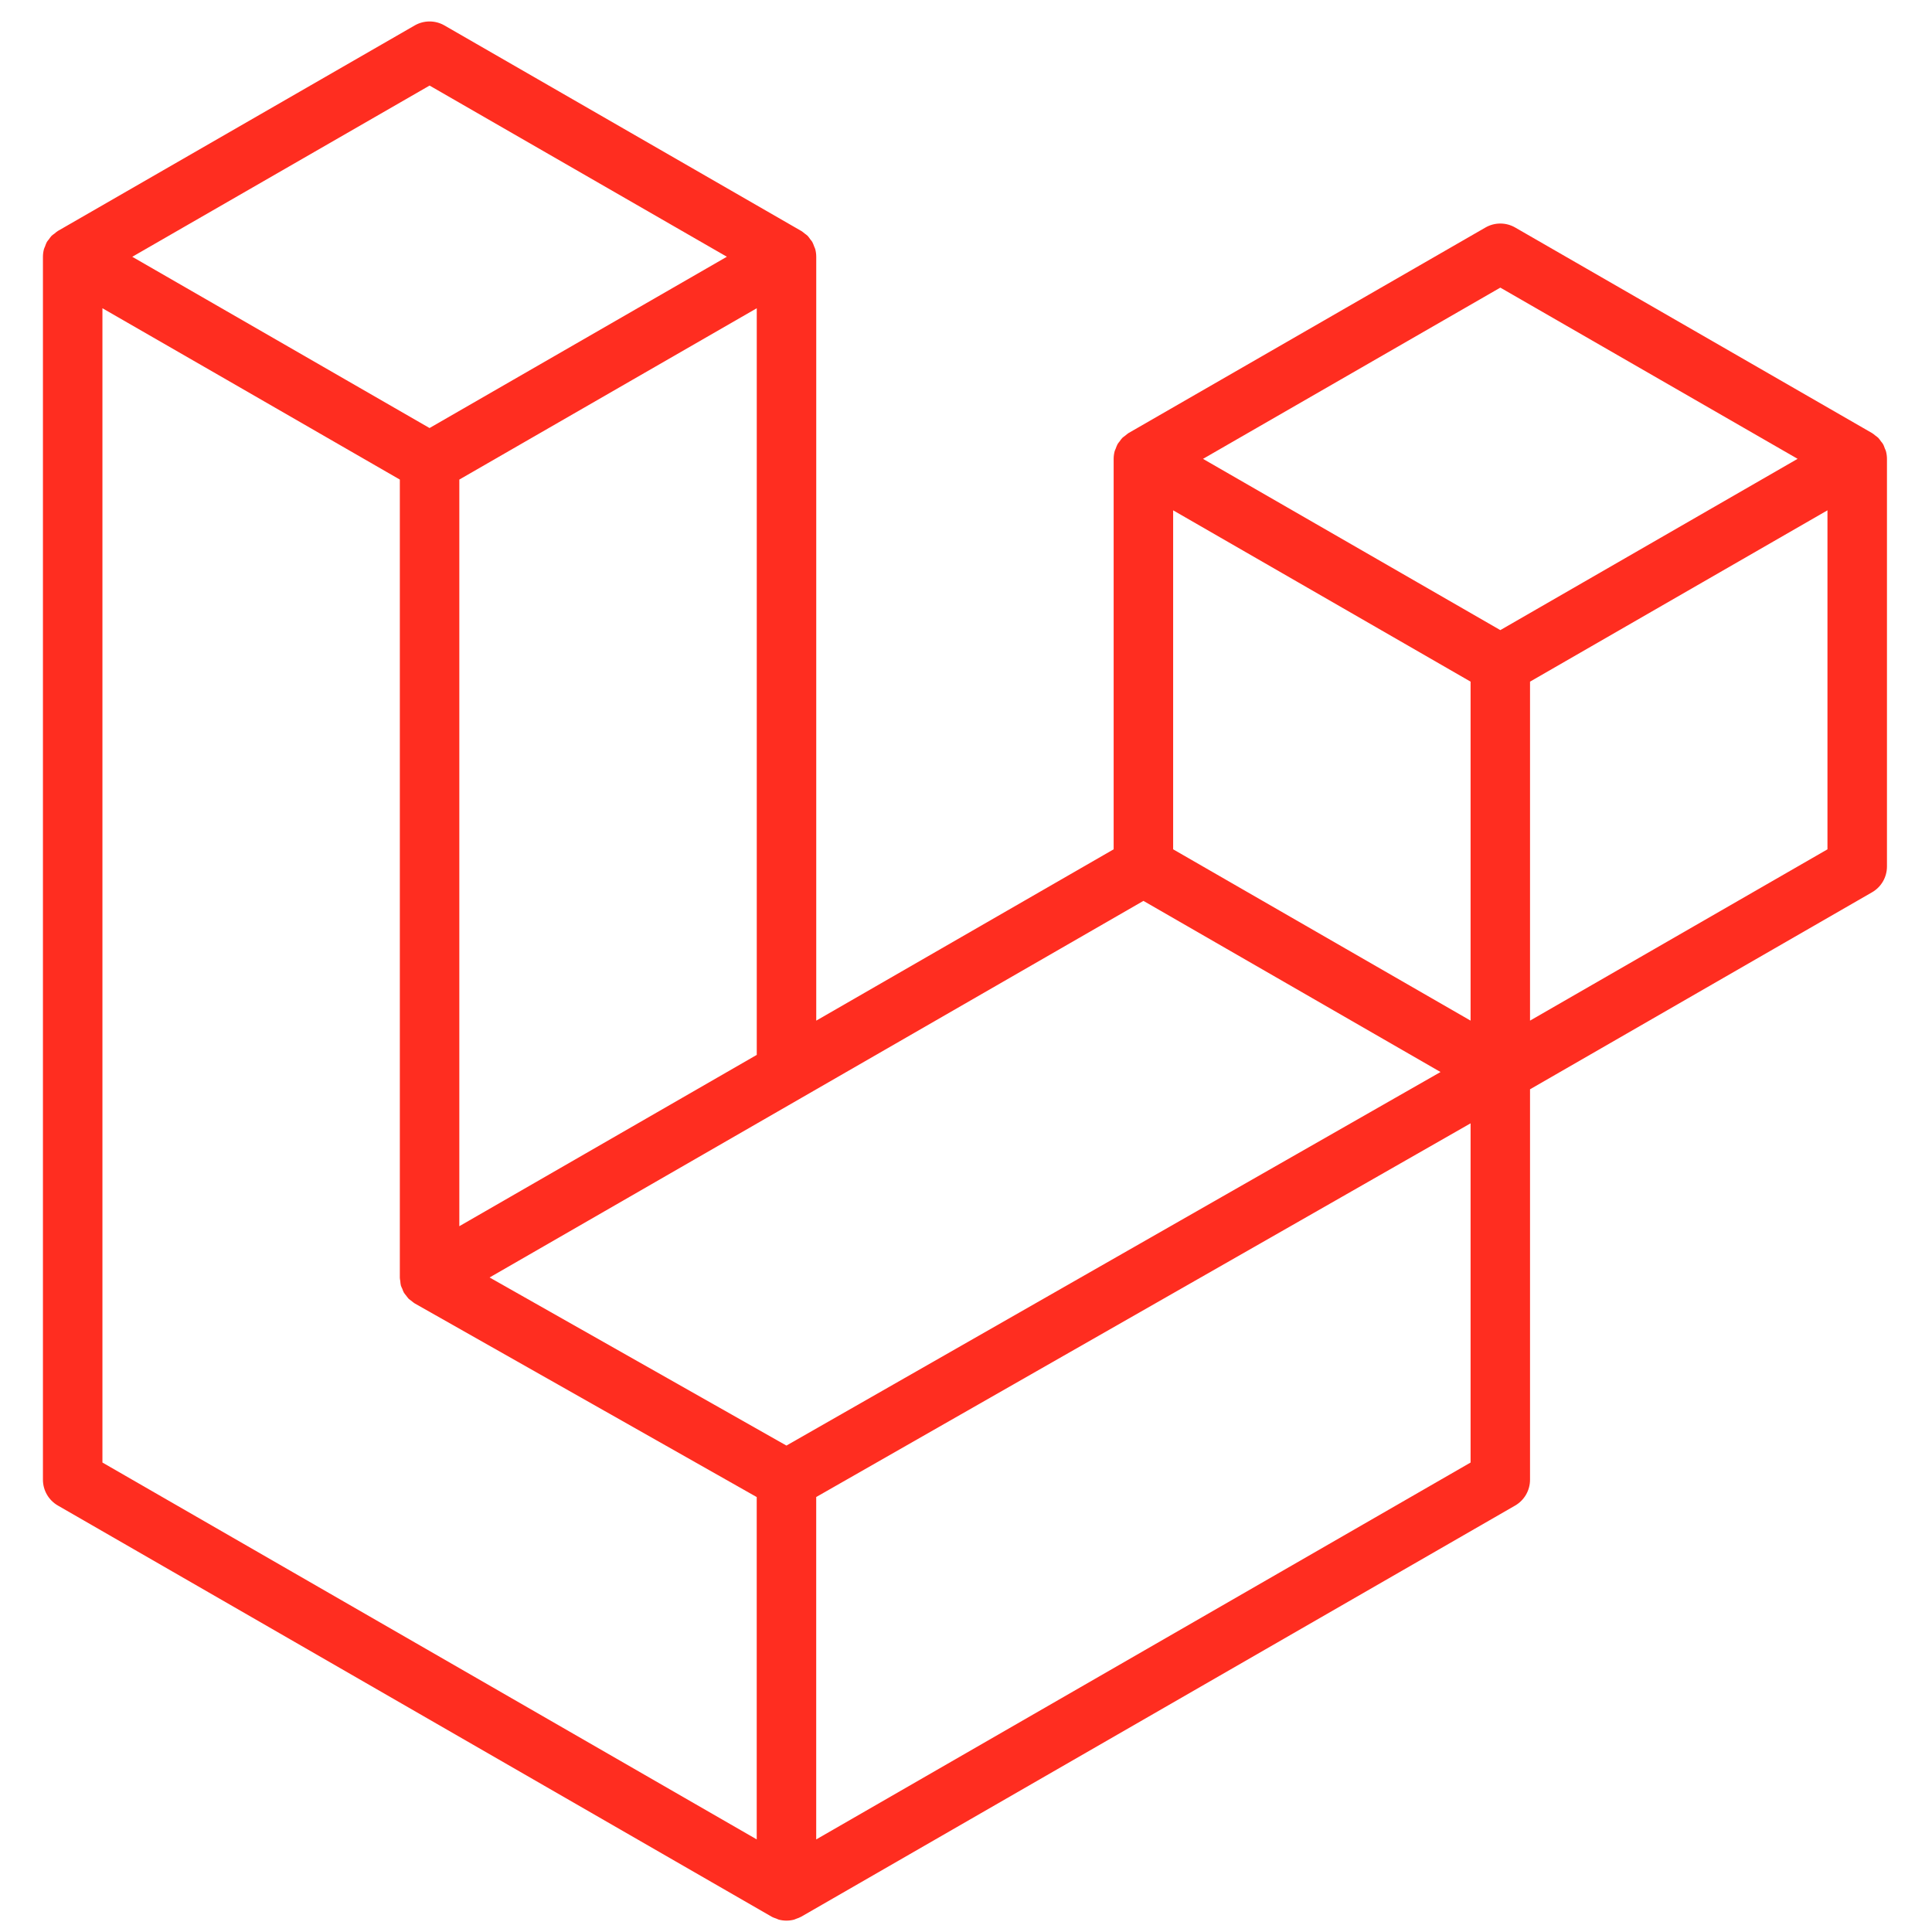
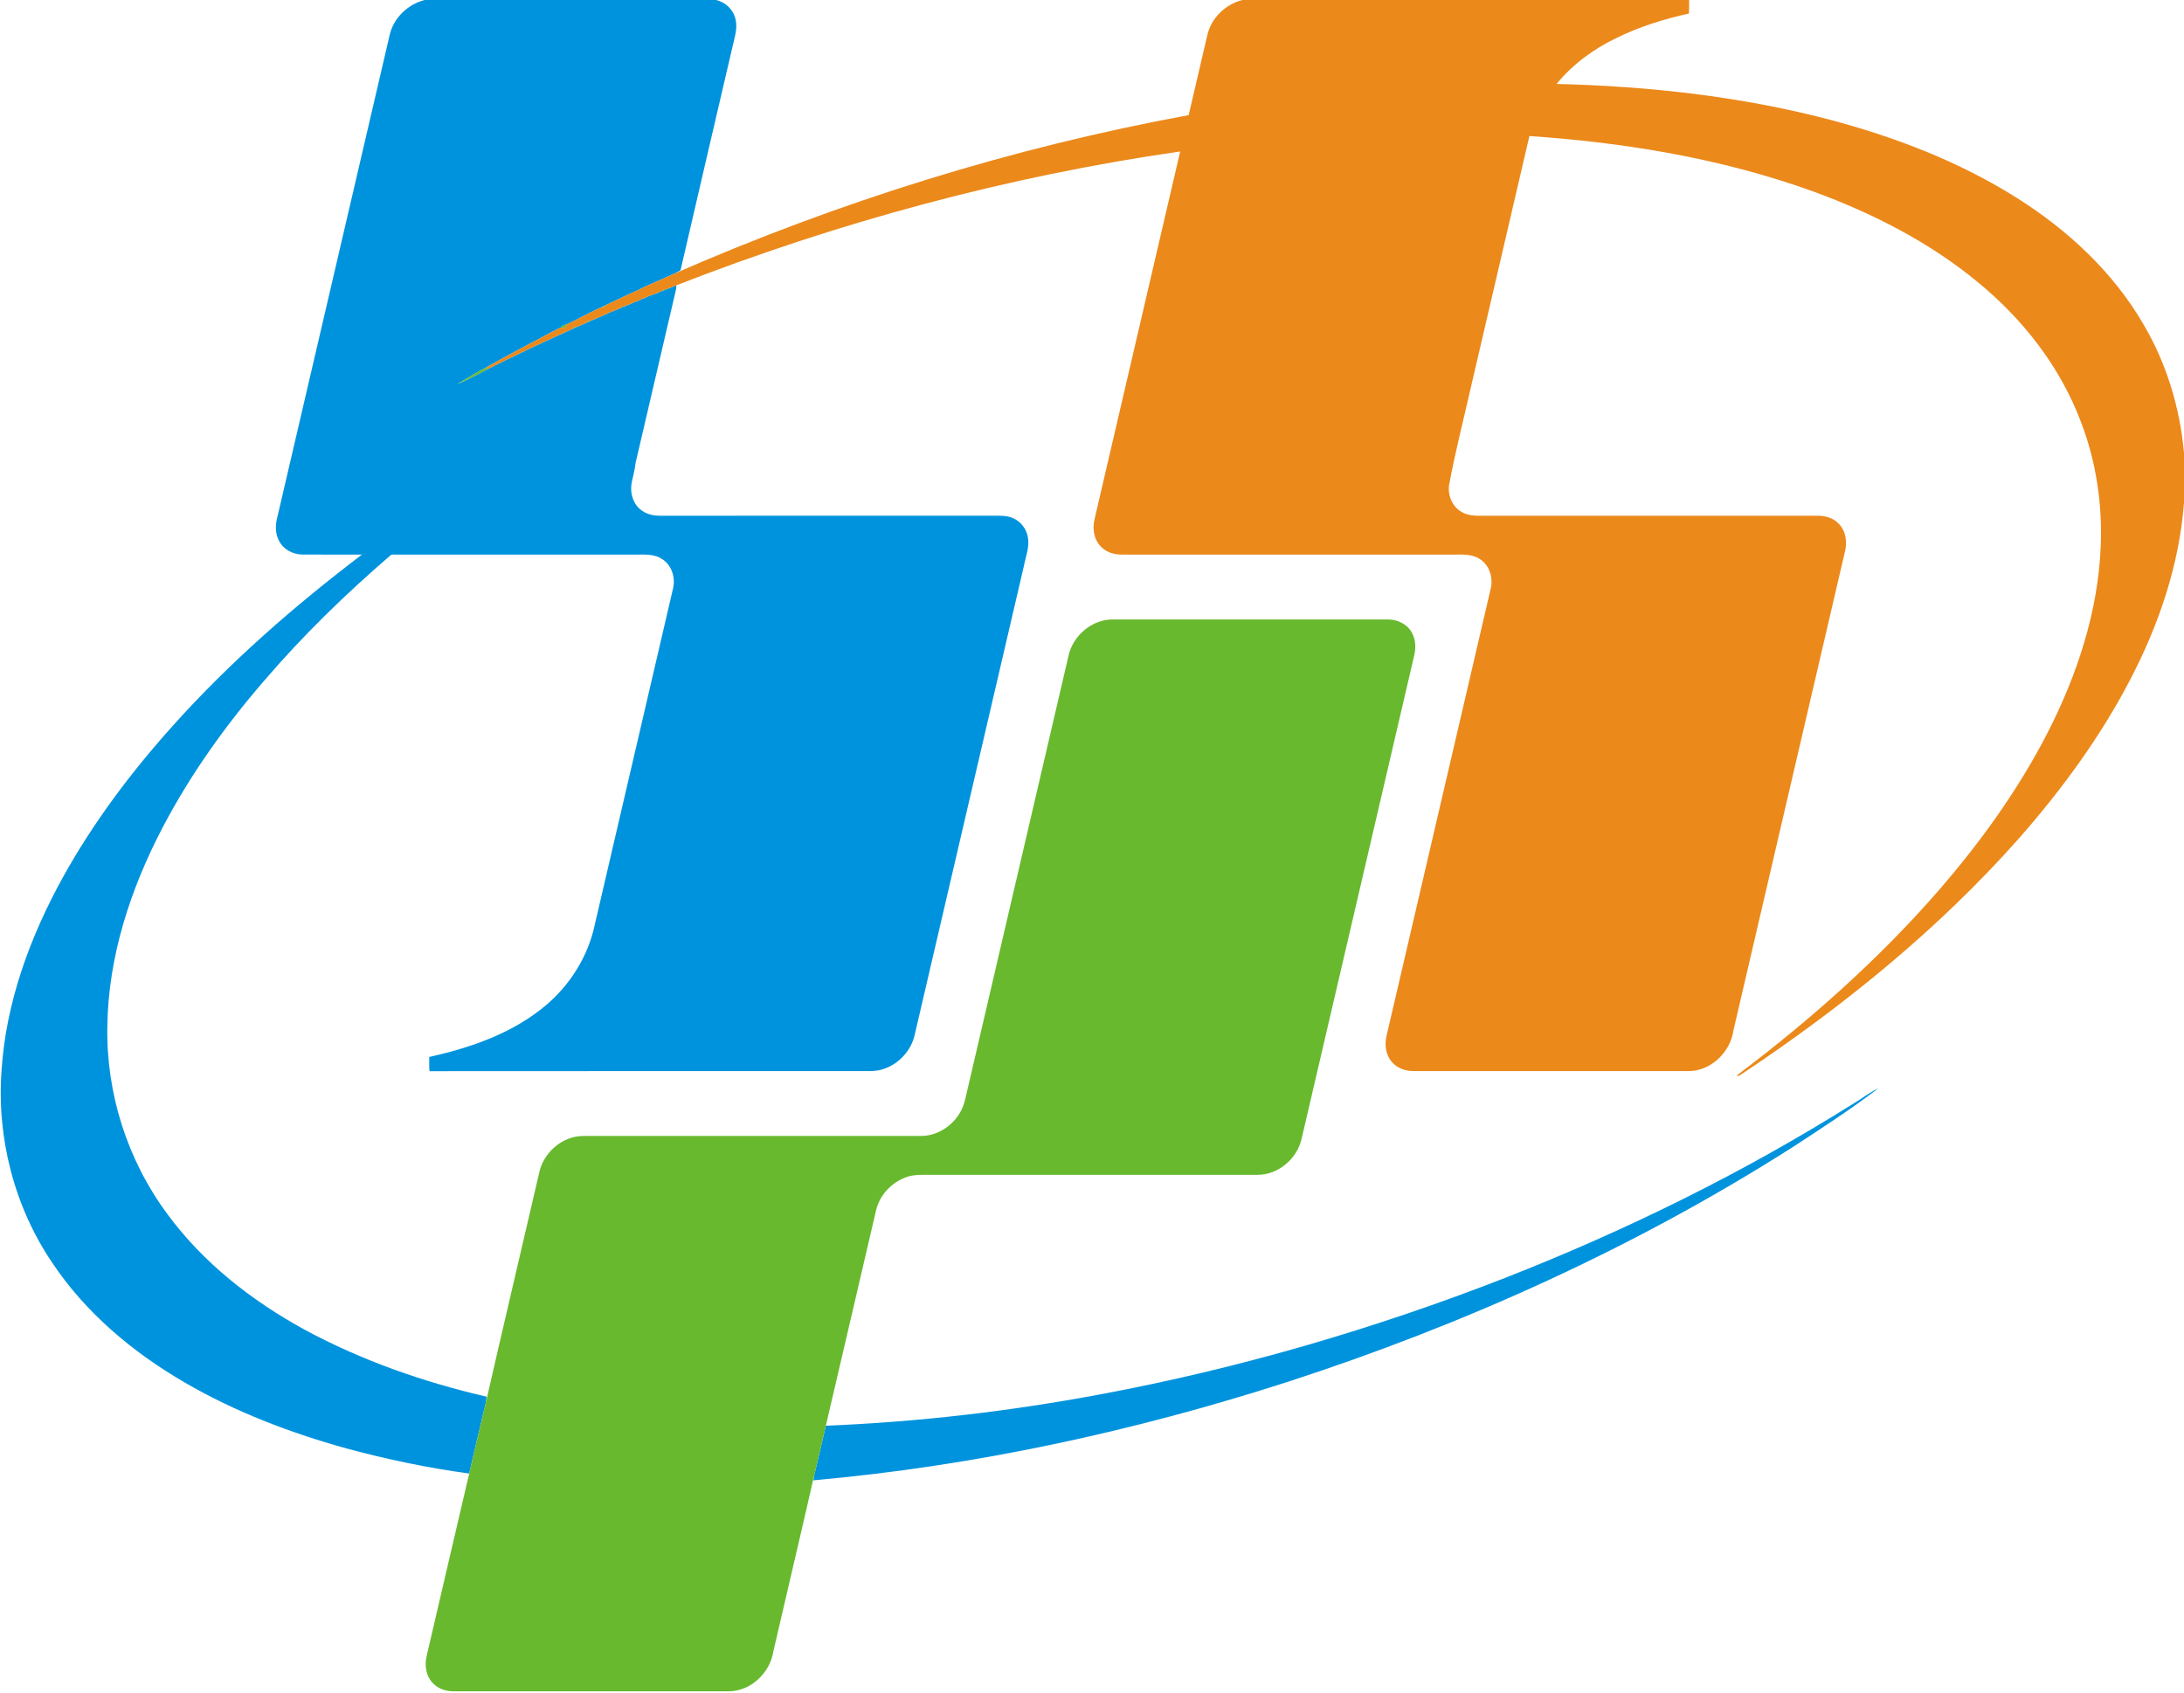
- <svg xmlns="http://www.w3.org/2000/svg" width="166" height="166" viewBox="0 0 166 166" fill="none">
-   <path fill-rule="evenodd" clip-rule="evenodd" d="M162.041 38.759C162.099 38.977 162.129 39.201 162.13 39.426V74.452C162.13 74.902 162.011 75.344 161.786 75.733C161.561 76.122 161.237 76.444 160.847 76.668L131.462 93.594V127.141C131.462 128.054 130.977 128.897 130.186 129.357L68.847 164.683C68.707 164.763 68.554 164.814 68.401 164.868C68.343 164.887 68.289 164.922 68.228 164.938C67.8 165.051 67.349 165.051 66.92 164.938C66.85 164.919 66.786 164.881 66.719 164.855C66.579 164.804 66.432 164.76 66.298 164.683L4.972 129.357C4.583 129.133 4.259 128.81 4.034 128.421C3.808 128.032 3.69 127.591 3.689 127.141L3.689 22.063C3.689 21.834 3.721 21.61 3.779 21.393C3.798 21.32 3.843 21.253 3.868 21.179C3.916 21.045 3.961 20.908 4.031 20.783C4.079 20.7 4.149 20.633 4.206 20.557C4.28 20.454 4.347 20.349 4.433 20.26C4.506 20.186 4.602 20.132 4.685 20.068C4.778 19.992 4.861 19.909 4.966 19.848L35.633 2.185C36.022 1.961 36.462 1.844 36.91 1.844C37.358 1.844 37.798 1.961 38.186 2.185L68.851 19.848H68.857C68.959 19.912 69.045 19.992 69.138 20.065C69.221 20.129 69.313 20.186 69.387 20.257C69.476 20.349 69.54 20.454 69.616 20.557C69.671 20.633 69.744 20.7 69.789 20.783C69.862 20.911 69.904 21.045 69.955 21.179C69.98 21.253 70.025 21.32 70.044 21.396C70.103 21.614 70.133 21.838 70.133 22.063V87.694L95.686 72.974V39.423C95.686 39.2 95.718 38.973 95.775 38.759C95.798 38.683 95.839 38.615 95.865 38.542C95.916 38.408 95.96 38.271 96.031 38.146C96.079 38.063 96.149 37.996 96.203 37.92C96.279 37.818 96.343 37.712 96.433 37.623C96.506 37.549 96.599 37.495 96.681 37.431C96.777 37.355 96.86 37.272 96.962 37.211L127.633 19.548C128.021 19.324 128.461 19.206 128.91 19.206C129.358 19.206 129.798 19.324 130.186 19.548L160.85 37.211C160.959 37.275 161.042 37.355 161.137 37.428C161.217 37.492 161.31 37.549 161.383 37.62C161.473 37.712 161.536 37.818 161.613 37.92C161.67 37.996 161.741 38.063 161.785 38.146C161.859 38.271 161.9 38.408 161.951 38.542C161.98 38.615 162.021 38.683 162.041 38.759ZM157.018 72.974V43.848L146.287 50.028L131.462 58.568V87.694L157.021 72.974H157.018ZM126.354 125.663V96.518L111.771 104.85L70.13 128.626V158.046L126.354 125.663ZM8.801 26.485V125.663L65.018 158.043V128.629L35.649 112L35.64 111.994L35.627 111.988C35.528 111.93 35.445 111.847 35.353 111.777C35.273 111.713 35.18 111.662 35.11 111.592L35.104 111.582C35.021 111.502 34.963 111.403 34.893 111.314C34.829 111.228 34.753 111.154 34.702 111.065L34.699 111.055C34.641 110.96 34.606 110.845 34.565 110.736C34.523 110.64 34.469 110.551 34.443 110.449C34.411 110.328 34.405 110.197 34.392 110.072C34.379 109.976 34.354 109.881 34.354 109.785V109.778V41.205L19.532 32.662L8.801 26.485ZM36.913 7.35L11.364 22.063L36.907 36.777L62.453 22.06L36.907 7.35H36.913ZM50.2 99.174L65.022 90.637V26.485L54.291 32.665L39.466 41.205V105.357L50.2 99.174ZM128.91 24.713L103.363 39.426L128.91 54.14L154.453 39.423L128.91 24.713ZM126.354 58.568L111.529 50.028L100.798 43.848V72.974L115.619 81.511L126.354 87.694V58.568ZM67.571 124.205L105.042 102.803L123.772 92.109L98.245 77.405L68.854 94.334L42.066 109.762L67.571 124.205Z" fill="#FF2D20" />
+ <svg xmlns="http://www.w3.org/2000/svg" width="1381pt" height="1070pt" viewBox="0 0 1381 1070" version="1.1">
+   <g id="#0093ddff">
+     <path fill="#0093dd" opacity="1.00" d=" M 268.54 0.00 L 452.70 0.00 C 458.67 1.27 463.72 6.05 465.05 12.04 C 466.56 17.59 464.60 23.18 463.41 28.58 C 452.39 76.05 441.24 123.49 430.30 170.98 C 429.06 171.67 427.82 172.35 426.55 172.98 L 425.79 173.31 C 425.63 173.38 425.31 173.52 425.16 173.59 C 422.96 174.55 420.78 175.52 418.59 176.49 C 418.23 176.66 417.51 177.01 417.14 177.19 L 416.69 177.39 C 416.61 177.43 416.45 177.50 416.37 177.53 C 414.10 178.48 411.83 179.43 409.60 180.47 C 409.54 180.50 409.41 180.56 409.35 180.59 L 407.65 181.38 C 407.58 181.42 407.42 181.50 407.34 181.53 L 405.57 182.37 C 405.21 182.57 404.49 182.96 404.13 183.16 L 403.67 183.37 C 403.60 183.41 403.44 183.48 403.37 183.51 C 400.41 184.75 397.53 186.12 394.63 187.46 C 394.55 187.50 394.39 187.57 394.31 187.61 L 393.87 187.83 C 393.50 188.01 392.77 188.37 392.41 188.55 L 390.60 189.39 C 390.52 189.42 390.37 189.50 390.29 189.53 L 388.58 190.34 C 388.50 190.38 388.33 190.46 388.24 190.50 L 386.59 191.29 C 386.51 191.33 386.36 191.40 386.28 191.44 L 384.60 192.23 C 384.52 192.27 384.35 192.35 384.26 192.39 L 383.06 192.94 C 382.54 193.21 381.49 193.76 380.96 194.03 C 379.91 194.48 378.87 194.94 377.84 195.42 C 377.69 195.50 377.38 195.64 377.23 195.72 C 376.03 196.29 374.83 196.87 373.64 197.46 C 373.57 197.49 373.45 197.55 373.38 197.59 C 371.49 198.61 369.57 199.56 367.63 200.47 C 367.55 200.51 367.40 200.59 367.33 200.62 L 366.89 200.85 C 366.54 201.04 365.85 201.43 365.51 201.63 C 363.07 202.81 360.66 204.04 358.24 205.23 C 356.95 205.35 355.52 205.71 354.93 207.00 C 350.68 208.96 346.55 211.17 342.42 213.37 C 342.08 213.55 341.41 213.93 341.08 214.12 L 340.67 214.37 C 340.58 214.43 340.39 214.54 340.30 214.59 L 339.88 214.84 C 339.51 215.01 338.78 215.34 338.41 215.50 L 336.66 216.42 C 336.59 216.46 336.43 216.54 336.35 216.59 L 334.74 217.45 C 334.67 217.49 334.54 217.56 334.47 217.60 C 330.92 219.51 327.37 221.40 323.82 223.31 C 323.66 223.39 323.35 223.56 323.19 223.64 C 318.45 226.13 313.82 228.80 309.14 231.38 C 302.29 234.98 295.62 238.92 289.03 242.94 C 295.85 240.17 302.34 236.61 308.84 233.16 C 315.95 229.49 323.21 226.12 330.40 222.60 C 330.46 222.56 330.60 222.50 330.67 222.46 L 332.37 221.63 C 332.46 221.59 332.64 221.51 332.73 221.46 L 334.42 220.65 C 334.49 220.61 334.65 220.54 334.73 220.50 L 336.39 219.71 C 336.46 219.68 336.60 219.61 336.67 219.58 C 340.17 217.94 343.70 216.35 347.20 214.71 C 347.36 214.64 347.67 214.49 347.82 214.42 C 351.34 212.80 354.86 211.17 358.39 209.56 C 358.46 209.53 358.59 209.47 358.66 209.44 L 360.35 208.68 C 360.43 208.64 360.59 208.57 360.67 208.54 L 361.92 207.99 C 362.46 207.73 363.53 207.22 364.06 206.97 C 365.15 206.53 366.22 206.08 367.30 205.62 C 367.40 205.57 367.60 205.48 367.70 205.44 C 368.78 204.96 369.87 204.48 370.96 204.02 C 371.48 203.76 372.52 203.25 373.04 203.00 C 376.58 201.65 379.99 199.99 383.49 198.53 C 383.83 198.35 384.53 197.98 384.88 197.80 L 385.33 197.62 C 385.40 197.58 385.56 197.52 385.64 197.49 C 386.29 197.24 387.59 196.75 388.24 196.50 C 388.33 196.47 388.50 196.40 388.59 196.36 C 389.70 195.90 390.82 195.43 391.94 194.96 C 392.48 194.72 393.54 194.23 394.07 193.99 C 395.73 193.38 397.36 192.71 399.00 192.04 C 399.53 191.79 400.60 191.28 401.14 191.03 L 402.36 190.61 C 402.43 190.58 402.57 190.53 402.65 190.51 L 403.89 190.05 C 404.43 189.77 405.49 189.22 406.02 188.94 L 407.44 188.55 C 407.80 188.38 408.52 188.03 408.89 187.86 L 409.33 187.63 C 409.42 187.58 409.59 187.49 409.68 187.44 L 410.04 187.25 C 410.81 186.98 412.35 186.44 413.12 186.17 L 414.38 185.71 C 414.45 185.68 414.61 185.62 414.69 185.59 L 415.99 185.13 C 416.50 184.85 417.53 184.31 418.05 184.03 L 418.94 184.07 C 419.45 183.80 420.48 183.26 420.99 182.99 C 421.96 182.67 422.93 182.34 423.91 182.02 C 424.45 181.76 425.52 181.25 426.05 180.99 L 427.65 180.43 C 427.74 181.29 427.68 182.14 427.48 182.98 C 418.90 219.60 410.40 256.25 401.86 292.88 C 401.48 296.95 400.32 300.88 399.50 304.88 C 398.27 310.80 399.78 317.53 404.38 321.67 C 407.99 325.10 413.12 326.24 417.97 326.12 C 487.98 326.11 557.99 326.13 628.01 326.11 C 632.16 326.12 636.52 325.88 640.42 327.60 C 645.47 329.67 649.14 334.52 649.98 339.90 C 651.09 346.05 648.54 352.01 647.42 357.97 C 624.44 456.64 601.47 555.31 578.48 653.98 C 576.29 664.53 567.87 673.43 557.52 676.34 C 552.78 677.66 547.81 677.22 542.95 677.29 C 452.48 677.32 362.02 677.23 271.56 677.34 C 271.30 674.35 271.45 671.35 271.42 668.36 C 296.28 662.80 321.23 654.42 341.56 638.60 C 357.92 626.10 370.17 608.19 375.28 588.20 C 392.02 516.17 408.84 444.15 425.58 372.12 C 427.20 365.27 424.77 357.25 418.60 353.46 C 414.00 350.40 408.28 350.64 402.99 350.69 C 352.68 350.69 302.36 350.71 252.05 350.69 C 250.42 350.80 248.68 350.37 247.14 350.97 C 218.52 375.64 191.32 402.03 166.76 430.77 C 142.32 459.05 120.47 489.71 103.05 522.82 C 82.65 561.72 68.42 604.77 67.88 649.01 C 67.08 691.24 80.52 733.54 105.68 767.48 C 128.28 798.38 159.11 822.45 192.50 840.75 C 228.62 860.29 267.74 873.94 307.70 883.18 C 307.61 883.95 307.44 885.47 307.36 886.24 C 303.67 901.39 300.26 916.60 296.69 931.78 C 270.46 928.24 244.49 922.78 218.95 915.87 C 183.45 906.01 148.70 892.78 116.80 874.21 C 84.15 855.26 54.34 830.33 33.23 798.78 C 9.12 763.35 -2.13 719.69 0.97 677.01 C 3.73 633.84 19.00 592.37 39.77 554.74 C 59.03 519.99 83.07 488.06 109.61 458.55 C 145.49 418.59 186.12 383.14 228.85 350.71 C 216.32 350.64 203.78 350.77 191.25 350.65 C 185.13 350.64 178.95 347.30 176.28 341.68 C 173.78 336.84 174.15 331.14 175.59 326.05 C 199.21 224.73 222.77 123.38 246.41 22.06 C 248.88 11.29 257.92 2.67 268.54 0.00 Z" />
+     <path fill="#0093dd" opacity="1.00" d=" M 1171.91 697.88 C 1177.26 694.71 1182.20 690.76 1187.85 688.12 C 1170.32 701.42 1151.85 713.48 1133.40 725.47 C 1034.34 788.59 926.47 837.33 814.86 873.60 C 717.32 905.10 616.48 926.94 514.32 936.07 C 514.45 935.27 514.71 933.68 514.83 932.89 C 517.40 922.46 519.72 911.98 522.20 901.54 C 580.36 899.19 638.32 892.45 695.54 881.75 C 783.15 865.40 869.07 840.32 952.08 807.92 C 1028.46 777.95 1102.40 741.54 1171.91 697.88 Z" />
+   </g>
+   <g id="#eb891bff">
+     <path fill="#eb891b" opacity="1.00" d=" M 785.57 0.00 L 1068.06 0.00 C 1068.03 2.86 1068.18 5.72 1067.89 8.57 C 1052.11 12.04 1036.56 16.91 1022.04 24.06 C 1007.64 30.98 994.41 40.67 984.26 53.08 C 1042.25 54.51 1100.35 60.87 1156.55 75.57 C 1198.24 86.60 1239.07 102.22 1275.62 125.35 C 1307.51 145.50 1336.08 171.95 1355.17 204.74 C 1369.87 229.54 1378.43 257.73 1381.00 286.40 L 1381.00 317.74 C 1378.07 357.09 1365.07 395.10 1346.90 429.93 C 1328.04 466.12 1303.75 499.24 1276.88 529.86 C 1226.12 587.23 1166.19 635.89 1102.60 678.34 C 1101.20 679.28 1099.83 680.32 1098.15 680.63 C 1098.53 679.94 1099.05 679.36 1099.69 678.90 C 1145.37 644.44 1188.35 606.14 1225.97 562.95 C 1252.50 532.29 1276.41 499.14 1294.91 462.99 C 1313.46 426.69 1326.55 386.97 1328.32 346.02 C 1329.49 319.20 1325.54 292.06 1315.89 266.97 C 1302.85 232.10 1279.21 201.84 1250.56 178.36 C 1219.90 153.05 1184.00 134.80 1146.82 121.16 C 1089.15 100.30 1028.11 90.18 967.08 86.03 C 954.61 139.52 942.17 193.02 929.70 246.52 C 925.14 266.62 919.99 286.61 916.26 306.87 C 915.44 313.39 918.36 320.49 924.26 323.74 C 928.68 326.41 934.02 326.14 939.00 326.12 C 1008.99 326.11 1078.98 326.11 1148.97 326.12 C 1153.98 325.99 1159.27 327.48 1162.76 331.25 C 1167.30 335.90 1168.19 343.08 1166.52 349.16 C 1143.08 449.83 1119.63 550.50 1096.19 651.17 C 1094.33 665.35 1081.61 677.67 1067.01 677.29 C 1009.35 677.29 951.70 677.31 894.05 677.28 C 888.96 677.37 883.64 675.61 880.26 671.67 C 876.19 667.14 875.35 660.51 876.80 654.77 C 898.74 560.56 920.70 466.36 942.63 372.15 C 944.25 365.28 941.81 357.23 935.61 353.44 C 930.71 350.19 924.62 350.70 919.04 350.70 C 849.36 350.70 779.68 350.70 710.00 350.69 C 705.01 350.83 699.76 349.43 696.23 345.74 C 691.65 341.22 690.58 334.15 692.16 328.10 C 710.19 250.66 728.25 173.23 746.26 95.78 C 637.24 111.45 530.22 140.39 427.65 180.43 L 426.05 180.99 C 425.52 181.25 424.45 181.76 423.91 182.02 C 422.93 182.34 421.96 182.67 420.99 182.99 L 420.11 182.80 C 419.81 183.12 419.23 183.75 418.94 184.07 L 418.05 184.03 C 417.53 184.31 416.50 184.85 415.99 185.13 L 414.69 185.59 C 414.61 185.62 414.45 185.68 414.38 185.71 L 413.12 186.17 C 412.35 186.44 410.81 186.98 410.04 187.25 L 409.68 187.44 C 409.59 187.49 409.42 187.58 409.33 187.63 L 408.89 187.86 C 408.52 188.03 407.80 188.38 407.44 188.55 L 406.02 188.94 C 405.49 189.22 404.43 189.77 403.89 190.05 L 402.65 190.51 C 402.57 190.53 402.43 190.58 402.36 190.61 L 401.14 191.03 C 400.60 191.28 399.53 191.79 399.00 192.04 C 397.36 192.71 395.73 193.38 394.07 193.99 L 393.20 193.77 C 392.89 194.06 392.26 194.66 391.94 194.96 C 390.82 195.43 389.70 195.90 388.59 196.36 C 388.50 196.40 388.33 196.47 388.24 196.50 C 387.59 196.75 386.29 197.24 385.64 197.49 C 385.56 197.52 385.40 197.58 385.33 197.62 L 384.88 197.80 C 384.53 197.98 383.83 198.35 383.49 198.53 C 379.99 199.99 376.58 201.65 373.04 203.00 L 372.17 202.80 C 371.86 203.10 371.26 203.71 370.96 204.02 C 369.87 204.48 368.78 204.96 367.70 205.44 C 367.60 205.48 367.40 205.57 367.30 205.62 C 366.22 206.08 365.15 206.53 364.06 206.97 L 363.19 206.77 C 362.87 207.07 362.24 207.68 361.92 207.99 L 360.67 208.54 C 360.59 208.57 360.43 208.64 360.35 208.68 L 358.66 209.44 C 358.59 209.47 358.46 209.53 358.39 209.56 C 354.86 211.17 351.34 212.80 347.82 214.42 C 347.67 214.49 347.36 214.64 347.20 214.71 C 343.70 216.35 340.17 217.94 336.67 219.58 C 336.60 219.61 336.46 219.68 336.39 219.71 L 334.73 220.50 C 334.65 220.54 334.49 220.61 334.42 220.65 L 332.73 221.46 C 332.64 221.51 332.46 221.59 332.37 221.63 L 330.67 222.46 C 330.60 222.50 330.46 222.56 330.40 222.60 C 323.21 226.12 315.95 229.49 308.84 233.16 L 307.28 233.23 C 307.74 232.77 308.67 231.85 309.14 231.38 C 313.82 228.80 318.45 226.13 323.19 223.64 C 323.35 223.56 323.66 223.39 323.82 223.31 C 327.37 221.40 330.92 219.51 334.47 217.60 C 334.54 217.56 334.67 217.49 334.74 217.45 L 336.35 216.59 C 336.43 216.54 336.59 216.46 336.66 216.42 L 338.41 215.50 C 338.78 215.34 339.51 215.01 339.88 214.84 L 340.30 214.59 C 340.39 214.54 340.58 214.43 340.67 214.37 L 341.08 214.12 C 341.41 213.93 342.08 213.55 342.42 213.37 C 346.55 211.17 350.68 208.96 354.93 207.00 C 356.43 208.08 357.93 206.73 358.24 205.23 C 360.66 204.04 363.07 202.81 365.51 201.63 C 365.85 201.43 366.54 201.04 366.89 200.85 L 367.33 200.62 C 367.40 200.59 367.55 200.51 367.63 200.47 C 369.57 199.56 371.49 198.61 373.38 197.59 C 373.45 197.55 373.57 197.49 373.64 197.46 C 374.83 196.87 376.03 196.29 377.23 195.72 C 377.38 195.64 377.69 195.50 377.84 195.42 C 378.87 194.94 379.91 194.48 380.96 194.03 L 381.84 194.20 C 382.15 193.88 382.76 193.26 383.06 192.94 L 384.26 192.39 C 384.35 192.35 384.52 192.27 384.60 192.23 L 386.28 191.44 C 386.36 191.40 386.51 191.33 386.59 191.29 L 388.24 190.50 C 388.33 190.46 388.50 190.38 388.58 190.34 L 390.29 189.53 C 390.37 189.50 390.52 189.42 390.60 189.39 L 392.41 188.55 C 392.77 188.37 393.50 188.01 393.87 187.83 L 394.31 187.61 C 394.39 187.57 394.55 187.50 394.63 187.46 C 397.53 186.12 400.41 184.75 403.37 183.51 C 403.44 183.48 403.60 183.41 403.67 183.37 L 404.13 183.16 C 404.49 182.96 405.21 182.57 405.57 182.37 L 407.34 181.53 C 407.42 181.50 407.58 181.42 407.65 181.38 L 409.35 180.59 C 409.41 180.56 409.54 180.50 409.60 180.47 C 411.83 179.43 414.10 178.48 416.37 177.53 C 416.45 177.50 416.61 177.43 416.69 177.39 L 417.14 177.19 C 417.51 177.01 418.23 176.66 418.59 176.49 C 420.78 175.52 422.96 174.55 425.16 173.59 C 425.31 173.52 425.63 173.38 425.79 173.31 L 426.55 172.98 C 530.65 127.43 639.84 93.36 751.63 72.80 C 755.57 55.88 759.49 38.96 763.46 22.05 C 765.93 11.29 774.96 2.68 785.57 0.00 Z" />
+   </g>
+   <g id="#68b92eff">
+     <path fill="#68b92e" opacity="1.00" d=" M 425.16 173.59 C 425.31 173.52 425.63 173.38 425.79 173.31 C 425.63 173.38 425.31 173.52 425.16 173.59 Z" />
+     <path fill="#68b92e" opacity="1.00" d=" M 417.14 177.19 C 417.51 177.01 418.23 176.66 418.59 176.49 C 418.23 176.66 417.51 177.01 417.14 177.19 Z" />
+     <path fill="#68b92e" opacity="1.00" d=" M 416.37 177.53 C 416.45 177.50 416.61 177.43 416.69 177.39 C 416.61 177.43 416.45 177.50 416.37 177.53 Z" />
+     <path fill="#68b92e" opacity="1.00" d=" M 409.35 180.59 C 409.41 180.56 409.54 180.50 409.60 180.47 C 409.54 180.50 409.41 180.56 409.35 180.59 Z" />
+     <path fill="#68b92e" opacity="1.00" d=" M 407.34 181.53 C 407.42 181.50 407.58 181.42 407.65 181.38 C 407.58 181.42 407.42 181.50 407.34 181.53 Z" />
+     <path fill="#68b92e" opacity="1.00" d=" M 423.91 182.02 C 424.45 181.76 425.52 181.25 426.05 180.99 C 425.52 181.25 424.45 181.76 423.91 182.02 Z" />
+     <path fill="#68b92e" opacity="1.00" d=" M 404.13 183.16 C 404.49 182.96 405.21 182.57 405.57 182.37 C 405.21 182.57 404.49 182.96 404.13 183.16 Z" />
+     <path fill="#68b92e" opacity="1.00" d=" M 403.37 183.51 C 403.44 183.48 403.60 183.41 403.67 183.37 C 403.60 183.41 403.44 183.48 403.37 183.51 Z" />
+     <path fill="#68b92e" opacity="1.00" d=" M 418.94 184.07 C 419.23 183.75 419.81 183.12 420.11 182.80 L 420.99 182.99 C 420.48 183.26 419.45 183.80 418.94 184.07 Z" />
+     <path fill="#68b92e" opacity="1.00" d=" M 415.99 185.13 C 416.50 184.85 417.53 184.31 418.05 184.03 C 417.53 184.31 416.50 184.85 415.99 185.13 Z" />
+     <path fill="#68b92e" opacity="1.00" d=" M 414.38 185.71 C 414.45 185.68 414.61 185.62 414.69 185.59 C 414.61 185.62 414.45 185.68 414.38 185.71 Z" />
+     <path fill="#68b92e" opacity="1.00" d=" M 410.04 187.25 C 410.81 186.98 412.35 186.44 413.12 186.17 C 412.35 186.44 410.81 186.98 410.04 187.25 Z" />
+     <path fill="#68b92e" opacity="1.00" d=" M 394.31 187.61 C 394.39 187.57 394.55 187.50 394.63 187.46 C 394.55 187.50 394.39 187.57 394.31 187.61 Z" />
+     <path fill="#68b92e" opacity="1.00" d=" M 409.33 187.63 C 409.42 187.58 409.59 187.49 409.68 187.44 C 409.59 187.49 409.42 187.58 409.33 187.63 Z" />
+     <path fill="#68b92e" opacity="1.00" d=" M 392.41 188.55 C 392.77 188.37 393.50 188.01 393.87 187.83 C 393.50 188.01 392.77 188.37 392.41 188.55 Z" />
+     <path fill="#68b92e" opacity="1.00" d=" M 407.44 188.55 C 407.80 188.38 408.52 188.03 408.89 187.86 C 408.52 188.03 407.80 188.38 407.44 188.55 Z" />
+     <path fill="#68b92e" opacity="1.00" d=" M 390.29 189.53 C 390.37 189.50 390.52 189.42 390.60 189.39 C 390.52 189.42 390.37 189.50 390.29 189.53 Z" />
+     <path fill="#68b92e" opacity="1.00" d=" M 403.89 190.05 C 404.43 189.77 405.49 189.22 406.02 188.94 C 405.49 189.22 404.43 189.77 403.89 190.05 Z" />
+     <path fill="#68b92e" opacity="1.00" d=" M 388.24 190.50 C 388.33 190.46 388.50 190.38 388.58 190.34 C 388.50 190.38 388.33 190.46 388.24 190.50 Z" />
+     <path fill="#68b92e" opacity="1.00" d=" M 402.36 190.61 C 402.43 190.58 402.57 190.53 402.65 190.51 C 402.57 190.53 402.43 190.58 402.36 190.61 Z" />
+     <path fill="#68b92e" opacity="1.00" d=" M 386.28 191.44 C 386.36 191.40 386.51 191.33 386.59 191.29 C 386.51 191.33 386.36 191.40 386.28 191.44 Z" />
+     <path fill="#68b92e" opacity="1.00" d=" M 399.00 192.04 C 399.53 191.79 400.60 191.28 401.14 191.03 C 400.60 191.28 399.53 191.79 399.00 192.04 Z" />
+     <path fill="#68b92e" opacity="1.00" d=" M 384.26 192.39 C 384.35 192.35 384.52 192.27 384.60 192.23 C 384.52 192.27 384.35 192.35 384.26 192.39 Z" />
+     <path fill="#68b92e" opacity="1.00" d=" M 380.96 194.03 C 381.49 193.76 382.54 193.21 383.06 192.94 C 382.76 193.26 382.15 193.88 381.84 194.20 L 380.96 194.03 Z" />
+     <path fill="#68b92e" opacity="1.00" d=" M 391.94 194.96 C 392.26 194.66 392.89 194.06 393.20 193.77 L 394.07 193.99 C 393.54 194.23 392.48 194.72 391.94 194.96 Z" />
+     <path fill="#68b92e" opacity="1.00" d=" M 377.23 195.72 C 377.38 195.64 377.69 195.50 377.84 195.42 C 377.69 195.50 377.38 195.64 377.23 195.72 Z" />
+     <path fill="#68b92e" opacity="1.00" d=" M 388.24 196.50 C 388.33 196.47 388.50 196.40 388.59 196.36 C 388.50 196.40 388.33 196.47 388.24 196.50 Z" />
+     <path fill="#68b92e" opacity="1.00" d=" M 373.38 197.59 C 373.45 197.55 373.57 197.49 373.64 197.46 C 373.57 197.49 373.45 197.55 373.38 197.59 Z" />
+     <path fill="#68b92e" opacity="1.00" d=" M 385.33 197.62 C 385.40 197.58 385.56 197.52 385.64 197.49 C 385.56 197.52 385.40 197.58 385.33 197.62 Z" />
+     <path fill="#68b92e" opacity="1.00" d=" M 383.49 198.53 C 383.83 198.35 384.53 197.98 384.88 197.80 C 384.53 197.98 383.83 198.35 383.49 198.53 Z" />
+     <path fill="#68b92e" opacity="1.00" d=" M 367.33 200.62 C 367.40 200.59 367.55 200.51 367.63 200.47 C 367.55 200.51 367.40 200.59 367.33 200.62 Z" />
+     <path fill="#68b92e" opacity="1.00" d=" M 365.51 201.63 C 365.85 201.43 366.54 201.04 366.89 200.85 C 366.54 201.04 365.85 201.43 365.51 201.63 Z" />
+     <path fill="#68b92e" opacity="1.00" d=" M 370.96 204.02 C 371.26 203.71 371.86 203.10 372.17 202.80 L 373.04 203.00 C 372.52 203.25 371.48 203.76 370.96 204.02 Z" />
+     <path fill="#68b92e" opacity="1.00" d=" M 354.93 207.00 C 355.52 205.71 356.95 205.35 358.24 205.23 C 357.93 206.73 356.43 208.08 354.93 207.00 Z" />
+     <path fill="#68b92e" opacity="1.00" d=" M 367.30 205.62 C 367.40 205.57 367.60 205.48 367.70 205.44 C 367.60 205.48 367.40 205.57 367.30 205.62 Z" />
+     <path fill="#68b92e" opacity="1.00" d=" M 361.92 207.99 C 362.24 207.68 362.87 207.07 363.19 206.77 L 364.06 206.97 C 363.53 207.22 362.46 207.73 361.92 207.99 Z" />
+     <path fill="#68b92e" opacity="1.00" d=" M 360.35 208.68 C 360.43 208.64 360.59 208.57 360.67 208.54 C 360.59 208.57 360.43 208.64 360.35 208.68 Z" />
+     <path fill="#68b92e" opacity="1.00" d=" M 358.39 209.56 C 358.46 209.53 358.59 209.47 358.66 209.44 C 358.59 209.47 358.46 209.53 358.39 209.56 Z" />
+     <path fill="#68b92e" opacity="1.00" d=" M 341.08 214.12 C 341.41 213.93 342.08 213.55 342.42 213.37 C 342.08 213.55 341.41 213.93 341.08 214.12 Z" />
+     <path fill="#68b92e" opacity="1.00" d=" M 340.30 214.59 C 340.39 214.54 340.58 214.43 340.67 214.37 C 340.58 214.43 340.39 214.54 340.30 214.59 Z" />
+     <path fill="#68b92e" opacity="1.00" d=" M 347.20 214.71 C 347.36 214.64 347.67 214.49 347.82 214.42 C 347.67 214.49 347.36 214.64 347.20 214.71 Z" />
+     <path fill="#68b92e" opacity="1.00" d=" M 338.41 215.50 C 338.78 215.34 339.51 215.01 339.88 214.84 C 339.51 215.01 338.78 215.34 338.41 215.50 Z" />
+     <path fill="#68b92e" opacity="1.00" d=" M 336.35 216.59 C 336.43 216.54 336.59 216.46 336.66 216.42 C 336.59 216.46 336.43 216.54 336.35 216.59 Z" />
+     <path fill="#68b92e" opacity="1.00" d=" M 334.47 217.60 C 334.54 217.56 334.67 217.49 334.74 217.45 C 334.67 217.49 334.54 217.56 334.47 217.60 Z" />
+     <path fill="#68b92e" opacity="1.00" d=" M 336.39 219.71 C 336.46 219.68 336.60 219.61 336.67 219.58 C 336.60 219.61 336.46 219.68 336.39 219.71 Z" />
+     <path fill="#68b92e" opacity="1.00" d=" M 334.42 220.65 C 334.49 220.61 334.65 220.54 334.73 220.50 C 334.65 220.54 334.49 220.61 334.42 220.65 Z" />
+     <path fill="#68b92e" opacity="1.00" d=" M 332.37 221.63 C 332.46 221.59 332.64 221.51 332.73 221.46 C 332.64 221.51 332.46 221.59 332.37 221.63 Z" />
+     <path fill="#68b92e" opacity="1.00" d=" M 330.40 222.60 C 330.46 222.56 330.60 222.50 330.67 222.46 C 330.60 222.50 330.46 222.56 330.40 222.60 Z" />
+     <path fill="#68b92e" opacity="1.00" d=" M 323.19 223.64 C 323.35 223.56 323.66 223.39 323.82 223.31 C 323.66 223.39 323.35 223.56 323.19 223.64 Z" />
+     <path fill="#68b92e" opacity="1.00" d=" M 289.03 242.94 C 295.62 238.92 302.29 234.98 309.14 231.38 C 308.67 231.85 307.74 232.77 307.28 233.23 L 308.84 233.16 C 302.34 236.61 295.85 240.17 289.03 242.94 Z" />
+     <path fill="#68b92e" opacity="1.00" d=" M 675.58 414.96 C 678.25 401.99 690.58 391.45 703.97 391.71 C 761.62 391.71 819.26 391.70 876.91 391.72 C 882.95 391.50 889.29 394.18 892.44 399.51 C 895.30 404.12 895.46 409.90 894.11 415.03 C 870.41 516.67 846.77 618.33 823.07 719.97 C 820.29 732.71 808.17 743.05 794.98 742.89 C 726.64 742.91 658.30 742.89 589.96 742.90 C 584.10 742.98 578.00 742.35 572.43 744.58 C 563.55 747.98 556.29 755.73 554.03 765.04 C 543.39 810.53 532.87 856.05 522.20 901.54 C 519.72 911.98 517.40 922.46 514.83 932.89 C 506.41 970.02 497.58 1007.08 489.02 1044.19 C 486.97 1057.70 474.89 1069.35 460.99 1069.47 C 403.02 1069.53 345.05 1069.49 287.08 1069.49 C 281.97 1069.58 276.63 1067.80 273.25 1063.83 C 269.19 1059.28 268.37 1052.63 269.85 1046.88 C 278.80 1008.51 287.67 970.13 296.69 931.78 C 300.26 916.60 303.67 901.39 307.36 886.24 C 318.34 838.07 329.74 790.00 340.88 741.87 C 343.45 728.93 355.54 718.27 368.89 718.32 C 439.92 718.28 510.96 718.32 581.99 718.30 C 592.35 718.50 602.13 712.15 607.19 703.29 C 609.50 699.38 610.39 694.87 611.40 690.50 C 632.80 598.66 654.18 506.81 675.58 414.96 Z" />
+   </g>
</svg>
